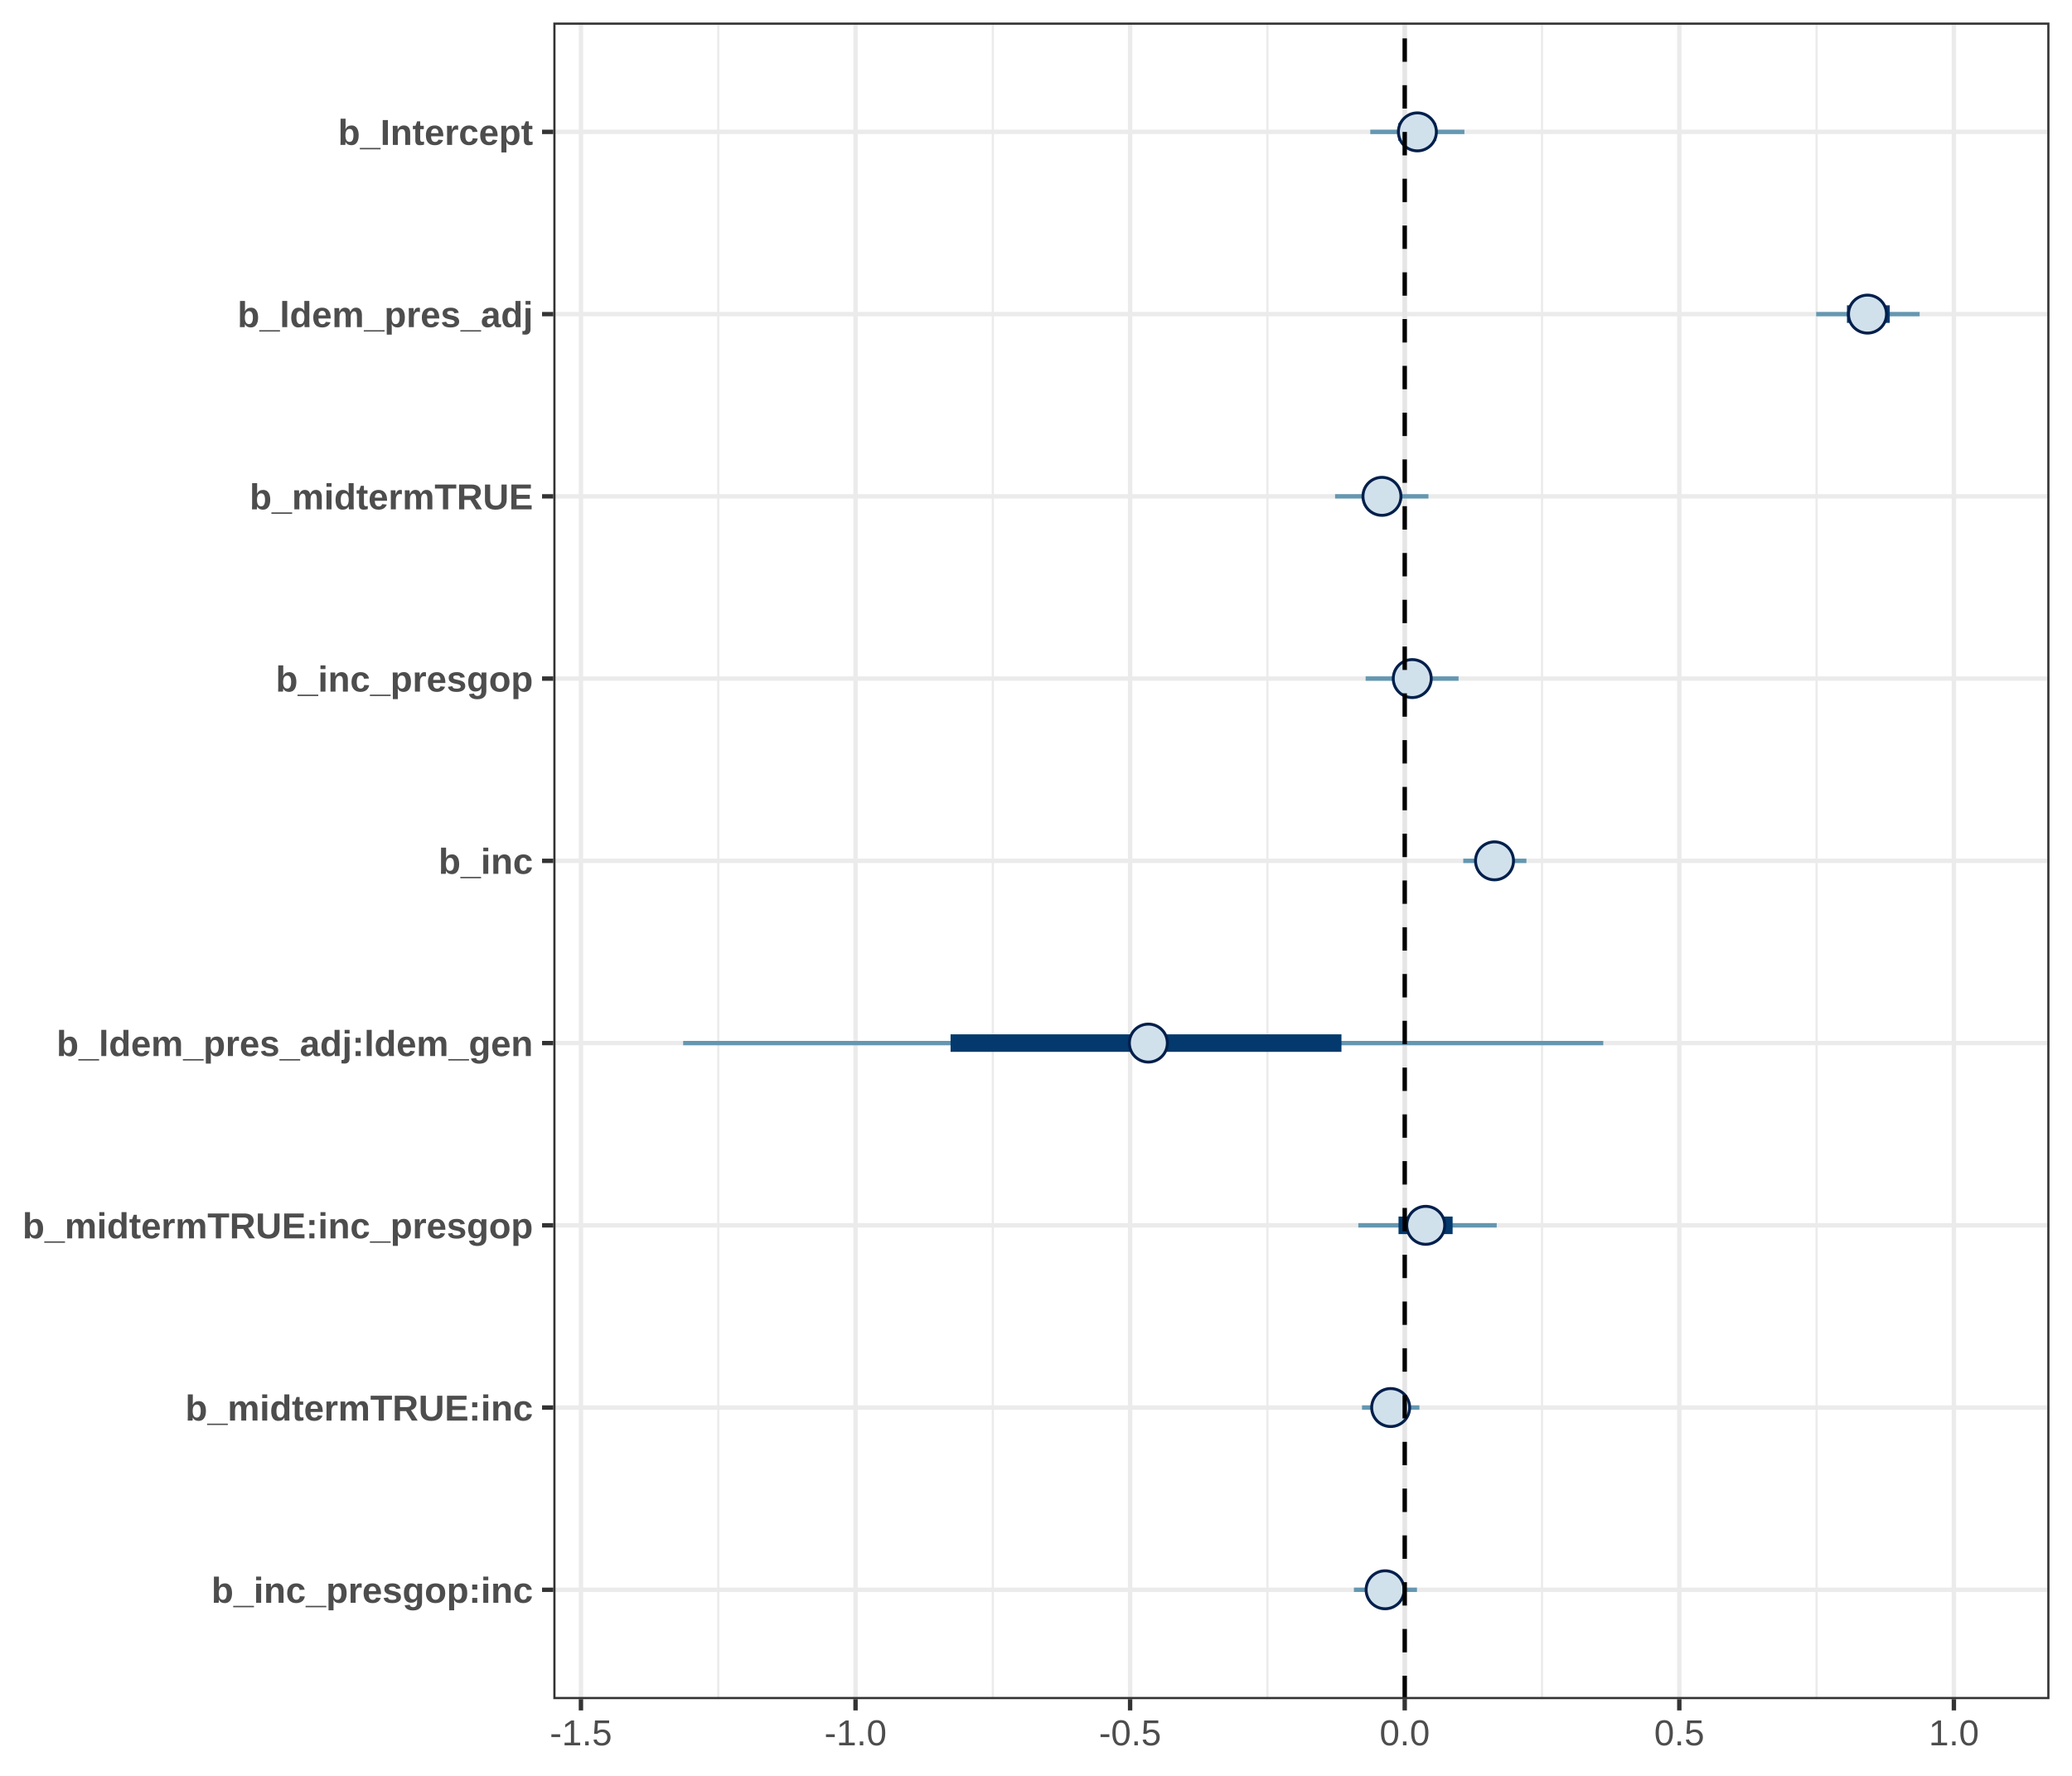
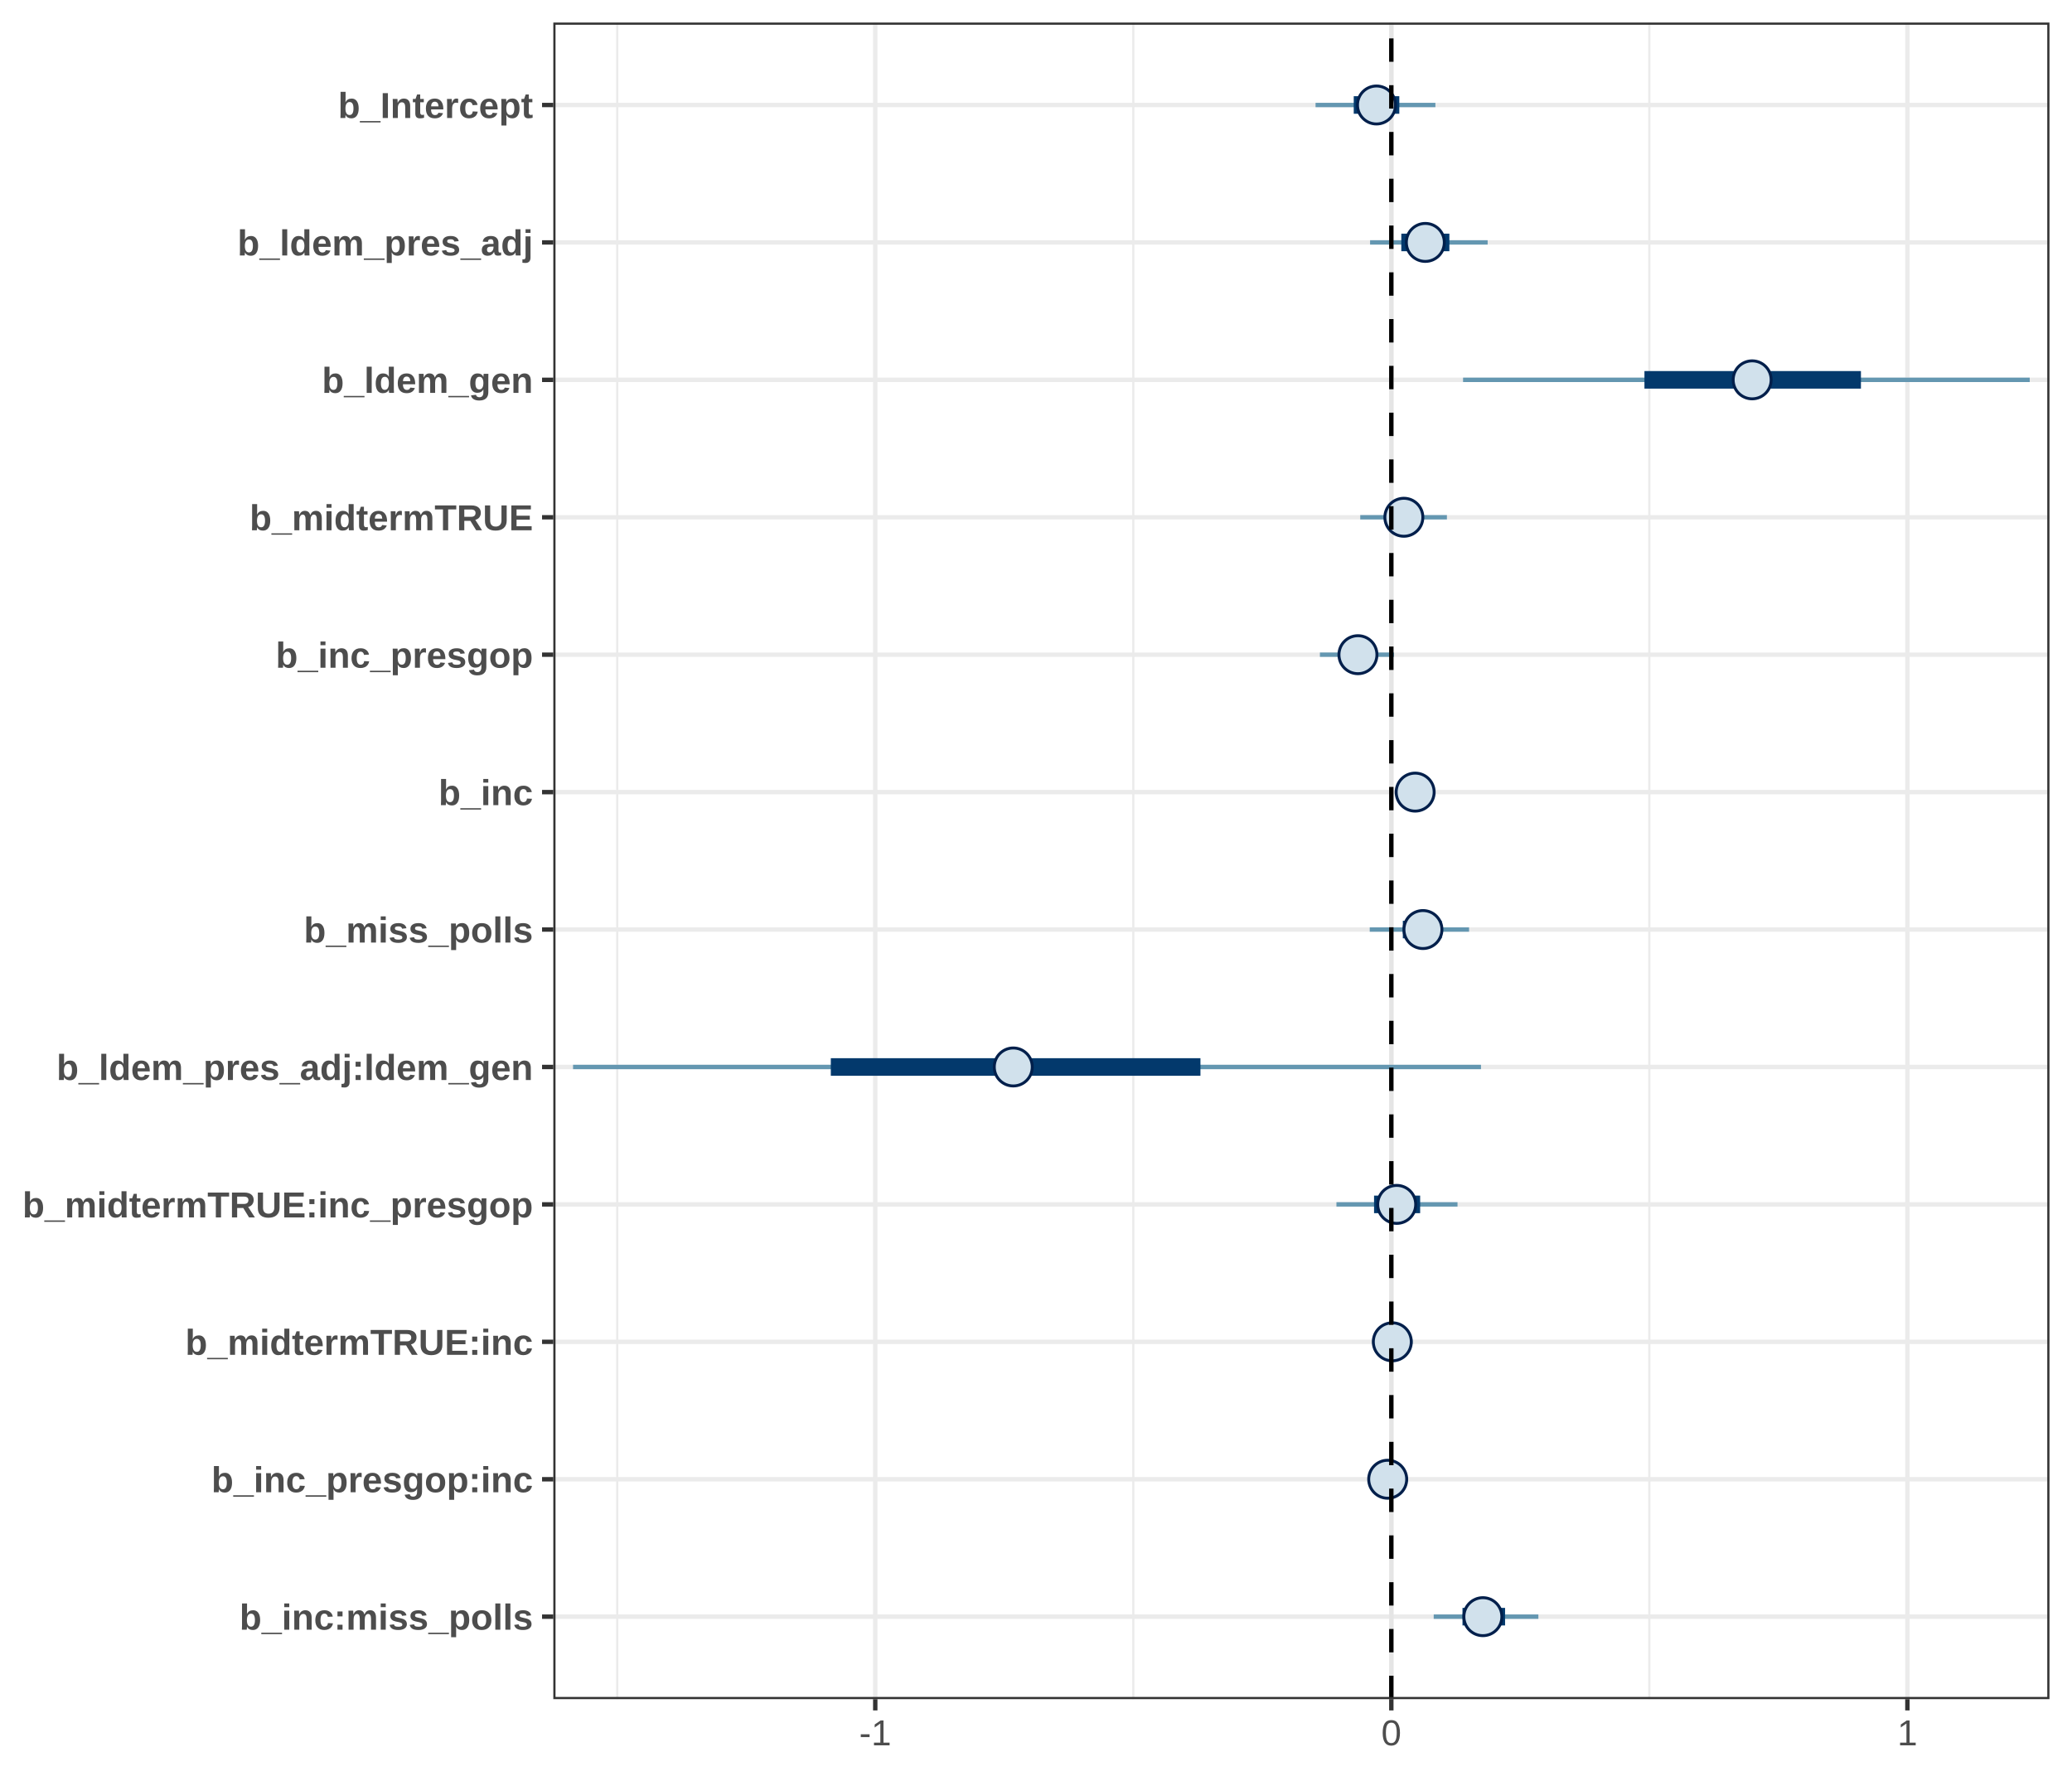
<svg xmlns="http://www.w3.org/2000/svg" class="svglite" width="504.00pt" height="432.00pt" viewBox="0 0 504.00 432.00">
  <defs>
    <style type="text/css">
    .svglite line, .svglite polyline, .svglite polygon, .svglite path, .svglite rect, .svglite circle {
      fill: none;
      stroke: #000000;
      stroke-linecap: round;
      stroke-linejoin: round;
      stroke-miterlimit: 10.00;
    }
    .svglite text {
      white-space: pre;
    }
  </style>
  </defs>
  <rect width="100%" height="100%" style="stroke: none; fill: #FFFFFF;" />
  <defs>
    <clipPath id="cpMC4wMHw1MDQuMDB8MC4wMHw0MzIuMDA=">
      <rect x="0.00" y="0.00" width="504.00" height="432.00" />
    </clipPath>
  </defs>
  <g clip-path="url(#cpMC4wMHw1MDQuMDB8MC4wMHw0MzIuMDA=)">
    <rect x="0.00" y="0.00" width="504.00" height="432.00" style="stroke-width: 1.07; stroke: #FFFFFF; fill: #FFFFFF;" />
  </g>
  <defs>
    <clipPath id="cpMTM0LjU5fDQ5OC41Mnw1LjQ4fDQxMy4zMw==">
      <rect x="134.59" y="5.48" width="363.93" height="407.85" />
    </clipPath>
  </defs>
  <g clip-path="url(#cpMTM0LjU5fDQ5OC41Mnw1LjQ4fDQxMy4zMw==)">
    <rect x="134.59" y="5.48" width="363.93" height="407.85" style="stroke-width: 1.07; stroke: none; fill: #FFFFFF;" />
-     <polyline points="174.71,413.33 174.71,5.48 " style="stroke-width: 0.53; stroke: #EBEBEB; stroke-linecap: butt;" />
-     <polyline points="241.50,413.33 241.50,5.48 " style="stroke-width: 0.53; stroke: #EBEBEB; stroke-linecap: butt;" />
-     <polyline points="308.29,413.33 308.29,5.48 " style="stroke-width: 0.53; stroke: #EBEBEB; stroke-linecap: butt;" />
-     <polyline points="375.08,413.33 375.08,5.48 " style="stroke-width: 0.53; stroke: #EBEBEB; stroke-linecap: butt;" />
-     <polyline points="441.87,413.33 441.87,5.48 " style="stroke-width: 0.53; stroke: #EBEBEB; stroke-linecap: butt;" />
-     <polyline points="134.59,386.73 498.52,386.73 " style="stroke-width: 1.07; stroke: #EBEBEB; stroke-linecap: butt;" />
-     <polyline points="134.59,342.40 498.52,342.40 " style="stroke-width: 1.07; stroke: #EBEBEB; stroke-linecap: butt;" />
-     <polyline points="134.59,298.07 498.52,298.07 " style="stroke-width: 1.07; stroke: #EBEBEB; stroke-linecap: butt;" />
-     <polyline points="134.59,253.74 498.52,253.74 " style="stroke-width: 1.07; stroke: #EBEBEB; stroke-linecap: butt;" />
-     <polyline points="134.59,209.41 498.52,209.41 " style="stroke-width: 1.07; stroke: #EBEBEB; stroke-linecap: butt;" />
-     <polyline points="134.59,165.07 498.52,165.07 " style="stroke-width: 1.07; stroke: #EBEBEB; stroke-linecap: butt;" />
-     <polyline points="134.59,120.74 498.52,120.74 " style="stroke-width: 1.07; stroke: #EBEBEB; stroke-linecap: butt;" />
-     <polyline points="134.59,76.41 498.52,76.41 " style="stroke-width: 1.07; stroke: #EBEBEB; stroke-linecap: butt;" />
-     <polyline points="134.59,32.08 498.52,32.08 " style="stroke-width: 1.07; stroke: #EBEBEB; stroke-linecap: butt;" />
-     <polyline points="141.31,413.33 141.31,5.48 " style="stroke-width: 1.07; stroke: #EBEBEB; stroke-linecap: butt;" />
-     <polyline points="208.10,413.33 208.10,5.48 " style="stroke-width: 1.07; stroke: #EBEBEB; stroke-linecap: butt;" />
-     <polyline points="274.89,413.33 274.89,5.48 " style="stroke-width: 1.07; stroke: #EBEBEB; stroke-linecap: butt;" />
-     <polyline points="341.69,413.33 341.69,5.48 " style="stroke-width: 1.07; stroke: #EBEBEB; stroke-linecap: butt;" />
-     <polyline points="408.48,413.33 408.48,5.48 " style="stroke-width: 1.07; stroke: #EBEBEB; stroke-linecap: butt;" />
-     <polyline points="475.27,413.33 475.27,5.48 " style="stroke-width: 1.07; stroke: #EBEBEB; stroke-linecap: butt;" />
-     <line x1="341.69" y1="413.33" x2="341.69" y2="5.48" style="stroke-width: 1.07; stroke: #E5E5E5; stroke-linecap: butt;" />
-     <line x1="333.31" y1="32.08" x2="356.21" y2="32.08" style="stroke-width: 1.07; stroke: #6497B1; stroke-linecap: butt;" />
-     <line x1="441.77" y1="76.41" x2="466.94" y2="76.41" style="stroke-width: 1.07; stroke: #6497B1; stroke-linecap: butt;" />
-     <line x1="324.75" y1="120.74" x2="347.46" y2="120.74" style="stroke-width: 1.07; stroke: #6497B1; stroke-linecap: butt;" />
-     <line x1="332.18" y1="165.07" x2="354.79" y2="165.07" style="stroke-width: 1.07; stroke: #6497B1; stroke-linecap: butt;" />
-     <line x1="355.93" y1="209.41" x2="371.29" y2="209.41" style="stroke-width: 1.07; stroke: #6497B1; stroke-linecap: butt;" />
-     <line x1="166.17" y1="253.74" x2="389.99" y2="253.74" style="stroke-width: 1.07; stroke: #6497B1; stroke-linecap: butt;" />
-     <line x1="330.40" y1="298.07" x2="364.07" y2="298.07" style="stroke-width: 1.07; stroke: #6497B1; stroke-linecap: butt;" />
-     <line x1="331.30" y1="342.40" x2="345.27" y2="342.40" style="stroke-width: 1.07; stroke: #6497B1; stroke-linecap: butt;" />
-     <line x1="329.33" y1="386.73" x2="344.67" y2="386.73" style="stroke-width: 1.07; stroke: #6497B1; stroke-linecap: butt;" />
-     <line x1="340.14" y1="32.08" x2="349.36" y2="32.08" style="stroke-width: 4.27; stroke: #03396C; stroke-linecap: butt;" />
-     <line x1="449.26" y1="76.41" x2="459.67" y2="76.41" style="stroke-width: 4.27; stroke: #03396C; stroke-linecap: butt;" />
-     <line x1="331.73" y1="120.74" x2="340.59" y2="120.74" style="stroke-width: 4.27; stroke: #03396C; stroke-linecap: butt;" />
-     <line x1="339.08" y1="165.07" x2="347.83" y2="165.07" style="stroke-width: 4.27; stroke: #03396C; stroke-linecap: butt;" />
-     <line x1="360.46" y1="209.41" x2="366.65" y2="209.41" style="stroke-width: 4.27; stroke: #03396C; stroke-linecap: butt;" />
-     <line x1="231.22" y1="253.74" x2="326.30" y2="253.74" style="stroke-width: 4.27; stroke: #03396C; stroke-linecap: butt;" />
-     <line x1="340.18" y1="298.07" x2="353.34" y2="298.07" style="stroke-width: 4.27; stroke: #03396C; stroke-linecap: butt;" />
-     <line x1="335.52" y1="342.40" x2="341.12" y2="342.40" style="stroke-width: 4.27; stroke: #03396C; stroke-linecap: butt;" />
-     <line x1="333.84" y1="386.73" x2="339.99" y2="386.73" style="stroke-width: 4.27; stroke: #03396C; stroke-linecap: butt;" />
-     <circle cx="344.77" cy="32.08" r="4.62" style="stroke-width: 0.71; stroke: #011F4B; fill: #D1E1EC;" />
-     <circle cx="454.26" cy="76.41" r="4.62" style="stroke-width: 0.71; stroke: #011F4B; fill: #D1E1EC;" />
-     <circle cx="336.15" cy="120.74" r="4.62" style="stroke-width: 0.71; stroke: #011F4B; fill: #D1E1EC;" />
-     <circle cx="343.52" cy="165.07" r="4.62" style="stroke-width: 0.71; stroke: #011F4B; fill: #D1E1EC;" />
-     <circle cx="363.53" cy="209.41" r="4.62" style="stroke-width: 0.71; stroke: #011F4B; fill: #D1E1EC;" />
-     <circle cx="279.33" cy="253.74" r="4.62" style="stroke-width: 0.71; stroke: #011F4B; fill: #D1E1EC;" />
-     <circle cx="346.80" cy="298.07" r="4.62" style="stroke-width: 0.71; stroke: #011F4B; fill: #D1E1EC;" />
-     <circle cx="338.27" cy="342.40" r="4.62" style="stroke-width: 0.71; stroke: #011F4B; fill: #D1E1EC;" />
-     <circle cx="336.92" cy="386.73" r="4.62" style="stroke-width: 0.71; stroke: #011F4B; fill: #D1E1EC;" />
-     <line x1="341.69" y1="413.33" x2="341.69" y2="5.48" style="stroke-width: 1.07; stroke-dasharray: 5.69,5.69; stroke-linecap: butt;" />
+     <polyline points="150.14,413.33 150.14,5.48 " style="stroke-width: 0.53; stroke: #EBEBEB; stroke-linecap: butt;" />
+     <polyline points="275.67,413.33 275.67,5.48 " style="stroke-width: 0.53; stroke: #EBEBEB; stroke-linecap: butt;" />
+     <polyline points="401.19,413.33 401.19,5.48 " style="stroke-width: 0.53; stroke: #EBEBEB; stroke-linecap: butt;" />
+     <polyline points="134.59,393.27 498.52,393.27 " style="stroke-width: 1.07; stroke: #EBEBEB; stroke-linecap: butt;" />
+     <polyline points="134.59,359.84 498.52,359.84 " style="stroke-width: 1.07; stroke: #EBEBEB; stroke-linecap: butt;" />
+     <polyline points="134.59,326.41 498.52,326.41 " style="stroke-width: 1.07; stroke: #EBEBEB; stroke-linecap: butt;" />
+     <polyline points="134.59,292.98 498.52,292.98 " style="stroke-width: 1.07; stroke: #EBEBEB; stroke-linecap: butt;" />
+     <polyline points="134.59,259.55 498.52,259.55 " style="stroke-width: 1.07; stroke: #EBEBEB; stroke-linecap: butt;" />
+     <polyline points="134.59,226.12 498.52,226.12 " style="stroke-width: 1.07; stroke: #EBEBEB; stroke-linecap: butt;" />
+     <polyline points="134.59,192.69 498.52,192.69 " style="stroke-width: 1.07; stroke: #EBEBEB; stroke-linecap: butt;" />
+     <polyline points="134.59,159.26 498.52,159.26 " style="stroke-width: 1.07; stroke: #EBEBEB; stroke-linecap: butt;" />
+     <polyline points="134.59,125.83 498.52,125.83 " style="stroke-width: 1.07; stroke: #EBEBEB; stroke-linecap: butt;" />
+     <polyline points="134.59,92.40 498.52,92.40 " style="stroke-width: 1.07; stroke: #EBEBEB; stroke-linecap: butt;" />
+     <polyline points="134.59,58.97 498.52,58.97 " style="stroke-width: 1.07; stroke: #EBEBEB; stroke-linecap: butt;" />
+     <polyline points="134.59,25.54 498.52,25.54 " style="stroke-width: 1.07; stroke: #EBEBEB; stroke-linecap: butt;" />
+     <polyline points="212.90,413.33 212.90,5.48 " style="stroke-width: 1.07; stroke: #EBEBEB; stroke-linecap: butt;" />
+     <polyline points="338.43,413.33 338.43,5.48 " style="stroke-width: 1.07; stroke: #EBEBEB; stroke-linecap: butt;" />
+     <polyline points="463.96,413.33 463.96,5.48 " style="stroke-width: 1.07; stroke: #EBEBEB; stroke-linecap: butt;" />
+     <line x1="338.43" y1="413.33" x2="338.43" y2="5.48" style="stroke-width: 1.07; stroke: #E5E5E5; stroke-linecap: butt;" />
+     <line x1="320.00" y1="25.54" x2="349.15" y2="25.54" style="stroke-width: 1.07; stroke: #6497B1; stroke-linecap: butt;" />
+     <line x1="333.26" y1="58.97" x2="361.86" y2="58.97" style="stroke-width: 1.07; stroke: #6497B1; stroke-linecap: butt;" />
+     <line x1="355.88" y1="92.40" x2="493.72" y2="92.40" style="stroke-width: 1.07; stroke: #6497B1; stroke-linecap: butt;" />
+     <line x1="330.87" y1="125.83" x2="351.95" y2="125.83" style="stroke-width: 1.07; stroke: #6497B1; stroke-linecap: butt;" />
+     <line x1="321.06" y1="159.26" x2="339.09" y2="159.26" style="stroke-width: 1.07; stroke: #6497B1; stroke-linecap: butt;" />
+     <line x1="339.68" y1="192.69" x2="348.60" y2="192.69" style="stroke-width: 1.07; stroke: #6497B1; stroke-linecap: butt;" />
+     <line x1="333.18" y1="226.12" x2="357.34" y2="226.12" style="stroke-width: 1.07; stroke: #6497B1; stroke-linecap: butt;" />
+     <line x1="139.39" y1="259.55" x2="360.24" y2="259.55" style="stroke-width: 1.07; stroke: #6497B1; stroke-linecap: butt;" />
+     <line x1="325.08" y1="292.98" x2="354.53" y2="292.98" style="stroke-width: 1.07; stroke: #6497B1; stroke-linecap: butt;" />
+     <line x1="333.97" y1="326.41" x2="343.59" y2="326.41" style="stroke-width: 1.07; stroke: #6497B1; stroke-linecap: butt;" />
+     <line x1="332.85" y1="359.84" x2="342.36" y2="359.84" style="stroke-width: 1.07; stroke: #6497B1; stroke-linecap: butt;" />
+     <line x1="348.74" y1="393.27" x2="374.20" y2="393.27" style="stroke-width: 1.07; stroke: #6497B1; stroke-linecap: butt;" />
+     <line x1="329.29" y1="25.54" x2="340.37" y2="25.54" style="stroke-width: 4.27; stroke: #03396C; stroke-linecap: butt;" />
+     <line x1="340.86" y1="58.97" x2="352.55" y2="58.97" style="stroke-width: 4.27; stroke: #03396C; stroke-linecap: butt;" />
+     <line x1="400.00" y1="92.40" x2="452.66" y2="92.40" style="stroke-width: 4.27; stroke: #03396C; stroke-linecap: butt;" />
+     <line x1="337.51" y1="125.83" x2="345.54" y2="125.83" style="stroke-width: 4.27; stroke: #03396C; stroke-linecap: butt;" />
+     <line x1="326.90" y1="159.26" x2="333.77" y2="159.26" style="stroke-width: 4.27; stroke: #03396C; stroke-linecap: butt;" />
+     <line x1="342.33" y1="192.69" x2="346.03" y2="192.69" style="stroke-width: 4.27; stroke: #03396C; stroke-linecap: butt;" />
+     <line x1="341.23" y1="226.12" x2="350.69" y2="226.12" style="stroke-width: 4.27; stroke: #03396C; stroke-linecap: butt;" />
+     <line x1="202.09" y1="259.55" x2="292.00" y2="259.55" style="stroke-width: 4.27; stroke: #03396C; stroke-linecap: butt;" />
+     <line x1="334.23" y1="292.98" x2="345.44" y2="292.98" style="stroke-width: 4.27; stroke: #03396C; stroke-linecap: butt;" />
+     <line x1="336.67" y1="326.41" x2="340.66" y2="326.41" style="stroke-width: 4.27; stroke: #03396C; stroke-linecap: butt;" />
+     <line x1="335.64" y1="359.84" x2="339.50" y2="359.84" style="stroke-width: 4.27; stroke: #03396C; stroke-linecap: butt;" />
+     <line x1="355.74" y1="393.27" x2="366.10" y2="393.27" style="stroke-width: 4.27; stroke: #03396C; stroke-linecap: butt;" />
+     <circle cx="334.82" cy="25.54" r="4.62" style="stroke-width: 0.71; stroke: #011F4B; fill: #D1E1EC;" />
+     <circle cx="346.70" cy="58.97" r="4.62" style="stroke-width: 0.71; stroke: #011F4B; fill: #D1E1EC;" />
+     <circle cx="426.20" cy="92.40" r="4.62" style="stroke-width: 0.71; stroke: #011F4B; fill: #D1E1EC;" />
+     <circle cx="341.48" cy="125.83" r="4.62" style="stroke-width: 0.71; stroke: #011F4B; fill: #D1E1EC;" />
+     <circle cx="330.31" cy="159.26" r="4.62" style="stroke-width: 0.71; stroke: #011F4B; fill: #D1E1EC;" />
+     <circle cx="344.23" cy="192.69" r="4.62" style="stroke-width: 0.71; stroke: #011F4B; fill: #D1E1EC;" />
+     <circle cx="346.12" cy="226.12" r="4.62" style="stroke-width: 0.71; stroke: #011F4B; fill: #D1E1EC;" />
+     <circle cx="246.47" cy="259.55" r="4.62" style="stroke-width: 0.71; stroke: #011F4B; fill: #D1E1EC;" />
+     <circle cx="339.74" cy="292.98" r="4.62" style="stroke-width: 0.71; stroke: #011F4B; fill: #D1E1EC;" />
+     <circle cx="338.67" cy="326.41" r="4.62" style="stroke-width: 0.71; stroke: #011F4B; fill: #D1E1EC;" />
+     <circle cx="337.55" cy="359.84" r="4.62" style="stroke-width: 0.71; stroke: #011F4B; fill: #D1E1EC;" />
+     <circle cx="360.70" cy="393.27" r="4.62" style="stroke-width: 0.71; stroke: #011F4B; fill: #D1E1EC;" />
+     <line x1="338.43" y1="413.33" x2="338.43" y2="5.48" style="stroke-width: 1.07; stroke-dasharray: 5.69,5.69; stroke-linecap: butt;" />
    <rect x="134.59" y="5.48" width="363.93" height="407.85" style="stroke-width: 1.07; stroke: #333333;" />
  </g>
  <g clip-path="url(#cpMC4wMHw1MDQuMDB8MC4wMHw0MzIuMDA=)">
-     <text x="129.66" y="389.90" text-anchor="end" style="font-size: 8.80px; font-weight: bold;fill: #4D4D4D; font-family: &quot;Arial&quot;;" textLength="78.23px" lengthAdjust="spacingAndGlyphs">b_inc_presgop:inc</text>
-     <text x="129.66" y="345.57" text-anchor="end" style="font-size: 8.80px; font-weight: bold;fill: #4D4D4D; font-family: &quot;Arial&quot;;" textLength="84.58px" lengthAdjust="spacingAndGlyphs">b_midtermTRUE:inc</text>
-     <text x="129.66" y="301.24" text-anchor="end" style="font-size: 8.80px; font-weight: bold;fill: #4D4D4D; font-family: &quot;Arial&quot;;" textLength="124.18px" lengthAdjust="spacingAndGlyphs">b_midtermTRUE:inc_presgop</text>
-     <text x="129.66" y="256.90" text-anchor="end" style="font-size: 8.80px; font-weight: bold;fill: #4D4D4D; font-family: &quot;Arial&quot;;" textLength="115.91px" lengthAdjust="spacingAndGlyphs">b_ldem_pres_adj:ldem_gen</text>
-     <text x="129.66" y="212.57" text-anchor="end" style="font-size: 8.80px; font-weight: bold;fill: #4D4D4D; font-family: &quot;Arial&quot;;" textLength="22.98px" lengthAdjust="spacingAndGlyphs">b_inc</text>
-     <text x="129.66" y="168.24" text-anchor="end" style="font-size: 8.80px; font-weight: bold;fill: #4D4D4D; font-family: &quot;Arial&quot;;" textLength="62.58px" lengthAdjust="spacingAndGlyphs">b_inc_presgop</text>
-     <text x="129.66" y="123.91" text-anchor="end" style="font-size: 8.80px; font-weight: bold;fill: #4D4D4D; font-family: &quot;Arial&quot;;" textLength="68.93px" lengthAdjust="spacingAndGlyphs">b_midtermTRUE</text>
-     <text x="129.66" y="79.58" text-anchor="end" style="font-size: 8.80px; font-weight: bold;fill: #4D4D4D; font-family: &quot;Arial&quot;;" textLength="71.91px" lengthAdjust="spacingAndGlyphs">b_ldem_pres_adj</text>
-     <text x="129.66" y="35.25" text-anchor="end" style="font-size: 8.80px; font-weight: bold;fill: #4D4D4D; font-family: &quot;Arial&quot;;" textLength="47.43px" lengthAdjust="spacingAndGlyphs">b_Intercept</text>
-     <polyline points="131.85,386.73 134.59,386.73 " style="stroke-width: 1.07; stroke: #333333; stroke-linecap: butt;" />
-     <polyline points="131.85,342.40 134.59,342.40 " style="stroke-width: 1.07; stroke: #333333; stroke-linecap: butt;" />
-     <polyline points="131.85,298.07 134.59,298.07 " style="stroke-width: 1.07; stroke: #333333; stroke-linecap: butt;" />
-     <polyline points="131.85,253.74 134.59,253.74 " style="stroke-width: 1.07; stroke: #333333; stroke-linecap: butt;" />
-     <polyline points="131.85,209.41 134.59,209.41 " style="stroke-width: 1.07; stroke: #333333; stroke-linecap: butt;" />
-     <polyline points="131.85,165.07 134.59,165.07 " style="stroke-width: 1.07; stroke: #333333; stroke-linecap: butt;" />
-     <polyline points="131.85,120.74 134.59,120.74 " style="stroke-width: 1.07; stroke: #333333; stroke-linecap: butt;" />
-     <polyline points="131.85,76.41 134.59,76.41 " style="stroke-width: 1.07; stroke: #333333; stroke-linecap: butt;" />
-     <polyline points="131.85,32.08 134.59,32.08 " style="stroke-width: 1.07; stroke: #333333; stroke-linecap: butt;" />
-     <polyline points="141.31,416.07 141.31,413.33 " style="stroke-width: 1.07; stroke: #333333; stroke-linecap: butt;" />
-     <polyline points="208.10,416.07 208.10,413.33 " style="stroke-width: 1.07; stroke: #333333; stroke-linecap: butt;" />
-     <polyline points="274.89,416.07 274.89,413.33 " style="stroke-width: 1.07; stroke: #333333; stroke-linecap: butt;" />
-     <polyline points="341.69,416.07 341.69,413.33 " style="stroke-width: 1.07; stroke: #333333; stroke-linecap: butt;" />
-     <polyline points="408.48,416.07 408.48,413.33 " style="stroke-width: 1.07; stroke: #333333; stroke-linecap: butt;" />
-     <polyline points="475.27,416.07 475.27,413.33 " style="stroke-width: 1.07; stroke: #333333; stroke-linecap: butt;" />
-     <text x="141.31" y="424.57" text-anchor="middle" style="font-size: 8.80px;fill: #4D4D4D; font-family: &quot;Arial&quot;;" textLength="15.16px" lengthAdjust="spacingAndGlyphs">-1.5</text>
-     <text x="208.10" y="424.57" text-anchor="middle" style="font-size: 8.80px;fill: #4D4D4D; font-family: &quot;Arial&quot;;" textLength="15.16px" lengthAdjust="spacingAndGlyphs">-1.0</text>
-     <text x="274.89" y="424.57" text-anchor="middle" style="font-size: 8.80px;fill: #4D4D4D; font-family: &quot;Arial&quot;;" textLength="15.16px" lengthAdjust="spacingAndGlyphs">-0.5</text>
-     <text x="341.69" y="424.57" text-anchor="middle" style="font-size: 8.80px;fill: #4D4D4D; font-family: &quot;Arial&quot;;" textLength="12.23px" lengthAdjust="spacingAndGlyphs">0.0</text>
-     <text x="408.48" y="424.57" text-anchor="middle" style="font-size: 8.80px;fill: #4D4D4D; font-family: &quot;Arial&quot;;" textLength="12.23px" lengthAdjust="spacingAndGlyphs">0.5</text>
-     <text x="475.27" y="424.57" text-anchor="middle" style="font-size: 8.80px;fill: #4D4D4D; font-family: &quot;Arial&quot;;" textLength="12.23px" lengthAdjust="spacingAndGlyphs">1.0</text>
+     <text x="129.66" y="396.44" text-anchor="end" style="font-size: 8.80px; font-weight: bold;fill: #4D4D4D; font-family: &quot;Arial&quot;;" textLength="71.41px" lengthAdjust="spacingAndGlyphs">b_inc:miss_polls</text>
+     <text x="129.66" y="363.01" text-anchor="end" style="font-size: 8.80px; font-weight: bold;fill: #4D4D4D; font-family: &quot;Arial&quot;;" textLength="78.23px" lengthAdjust="spacingAndGlyphs">b_inc_presgop:inc</text>
+     <text x="129.66" y="329.58" text-anchor="end" style="font-size: 8.80px; font-weight: bold;fill: #4D4D4D; font-family: &quot;Arial&quot;;" textLength="84.58px" lengthAdjust="spacingAndGlyphs">b_midtermTRUE:inc</text>
+     <text x="129.66" y="296.15" text-anchor="end" style="font-size: 8.80px; font-weight: bold;fill: #4D4D4D; font-family: &quot;Arial&quot;;" textLength="124.18px" lengthAdjust="spacingAndGlyphs">b_midtermTRUE:inc_presgop</text>
+     <text x="129.66" y="262.72" text-anchor="end" style="font-size: 8.80px; font-weight: bold;fill: #4D4D4D; font-family: &quot;Arial&quot;;" textLength="115.91px" lengthAdjust="spacingAndGlyphs">b_ldem_pres_adj:ldem_gen</text>
+     <text x="129.66" y="229.29" text-anchor="end" style="font-size: 8.80px; font-weight: bold;fill: #4D4D4D; font-family: &quot;Arial&quot;;" textLength="55.76px" lengthAdjust="spacingAndGlyphs">b_miss_polls</text>
+     <text x="129.66" y="195.86" text-anchor="end" style="font-size: 8.80px; font-weight: bold;fill: #4D4D4D; font-family: &quot;Arial&quot;;" textLength="22.98px" lengthAdjust="spacingAndGlyphs">b_inc</text>
+     <text x="129.66" y="162.43" text-anchor="end" style="font-size: 8.80px; font-weight: bold;fill: #4D4D4D; font-family: &quot;Arial&quot;;" textLength="62.58px" lengthAdjust="spacingAndGlyphs">b_inc_presgop</text>
+     <text x="129.66" y="129.00" text-anchor="end" style="font-size: 8.80px; font-weight: bold;fill: #4D4D4D; font-family: &quot;Arial&quot;;" textLength="68.93px" lengthAdjust="spacingAndGlyphs">b_midtermTRUE</text>
+     <text x="129.66" y="95.57" text-anchor="end" style="font-size: 8.80px; font-weight: bold;fill: #4D4D4D; font-family: &quot;Arial&quot;;" textLength="51.34px" lengthAdjust="spacingAndGlyphs">b_ldem_gen</text>
+     <text x="129.66" y="62.14" text-anchor="end" style="font-size: 8.80px; font-weight: bold;fill: #4D4D4D; font-family: &quot;Arial&quot;;" textLength="71.91px" lengthAdjust="spacingAndGlyphs">b_ldem_pres_adj</text>
+     <text x="129.66" y="28.71" text-anchor="end" style="font-size: 8.80px; font-weight: bold;fill: #4D4D4D; font-family: &quot;Arial&quot;;" textLength="47.43px" lengthAdjust="spacingAndGlyphs">b_Intercept</text>
+     <polyline points="131.85,393.27 134.59,393.27 " style="stroke-width: 1.07; stroke: #333333; stroke-linecap: butt;" />
+     <polyline points="131.85,359.84 134.59,359.84 " style="stroke-width: 1.07; stroke: #333333; stroke-linecap: butt;" />
+     <polyline points="131.85,326.41 134.59,326.41 " style="stroke-width: 1.07; stroke: #333333; stroke-linecap: butt;" />
+     <polyline points="131.85,292.98 134.59,292.98 " style="stroke-width: 1.07; stroke: #333333; stroke-linecap: butt;" />
+     <polyline points="131.85,259.55 134.59,259.55 " style="stroke-width: 1.07; stroke: #333333; stroke-linecap: butt;" />
+     <polyline points="131.85,226.12 134.59,226.12 " style="stroke-width: 1.07; stroke: #333333; stroke-linecap: butt;" />
+     <polyline points="131.85,192.69 134.59,192.69 " style="stroke-width: 1.07; stroke: #333333; stroke-linecap: butt;" />
+     <polyline points="131.85,159.26 134.59,159.26 " style="stroke-width: 1.07; stroke: #333333; stroke-linecap: butt;" />
+     <polyline points="131.85,125.83 134.59,125.83 " style="stroke-width: 1.07; stroke: #333333; stroke-linecap: butt;" />
+     <polyline points="131.85,92.40 134.59,92.40 " style="stroke-width: 1.07; stroke: #333333; stroke-linecap: butt;" />
+     <polyline points="131.85,58.97 134.59,58.97 " style="stroke-width: 1.07; stroke: #333333; stroke-linecap: butt;" />
+     <polyline points="131.85,25.54 134.59,25.54 " style="stroke-width: 1.07; stroke: #333333; stroke-linecap: butt;" />
+     <polyline points="212.90,416.07 212.90,413.33 " style="stroke-width: 1.07; stroke: #333333; stroke-linecap: butt;" />
+     <polyline points="338.43,416.07 338.43,413.33 " style="stroke-width: 1.07; stroke: #333333; stroke-linecap: butt;" />
+     <polyline points="463.96,416.07 463.96,413.33 " style="stroke-width: 1.07; stroke: #333333; stroke-linecap: butt;" />
+     <text x="212.90" y="424.57" text-anchor="middle" style="font-size: 8.80px;fill: #4D4D4D; font-family: &quot;Arial&quot;;" textLength="7.83px" lengthAdjust="spacingAndGlyphs">-1</text>
+     <text x="338.43" y="424.57" text-anchor="middle" style="font-size: 8.80px;fill: #4D4D4D; font-family: &quot;Arial&quot;;" textLength="4.90px" lengthAdjust="spacingAndGlyphs">0</text>
+     <text x="463.96" y="424.57" text-anchor="middle" style="font-size: 8.80px;fill: #4D4D4D; font-family: &quot;Arial&quot;;" textLength="4.90px" lengthAdjust="spacingAndGlyphs">1</text>
  </g>
</svg>
